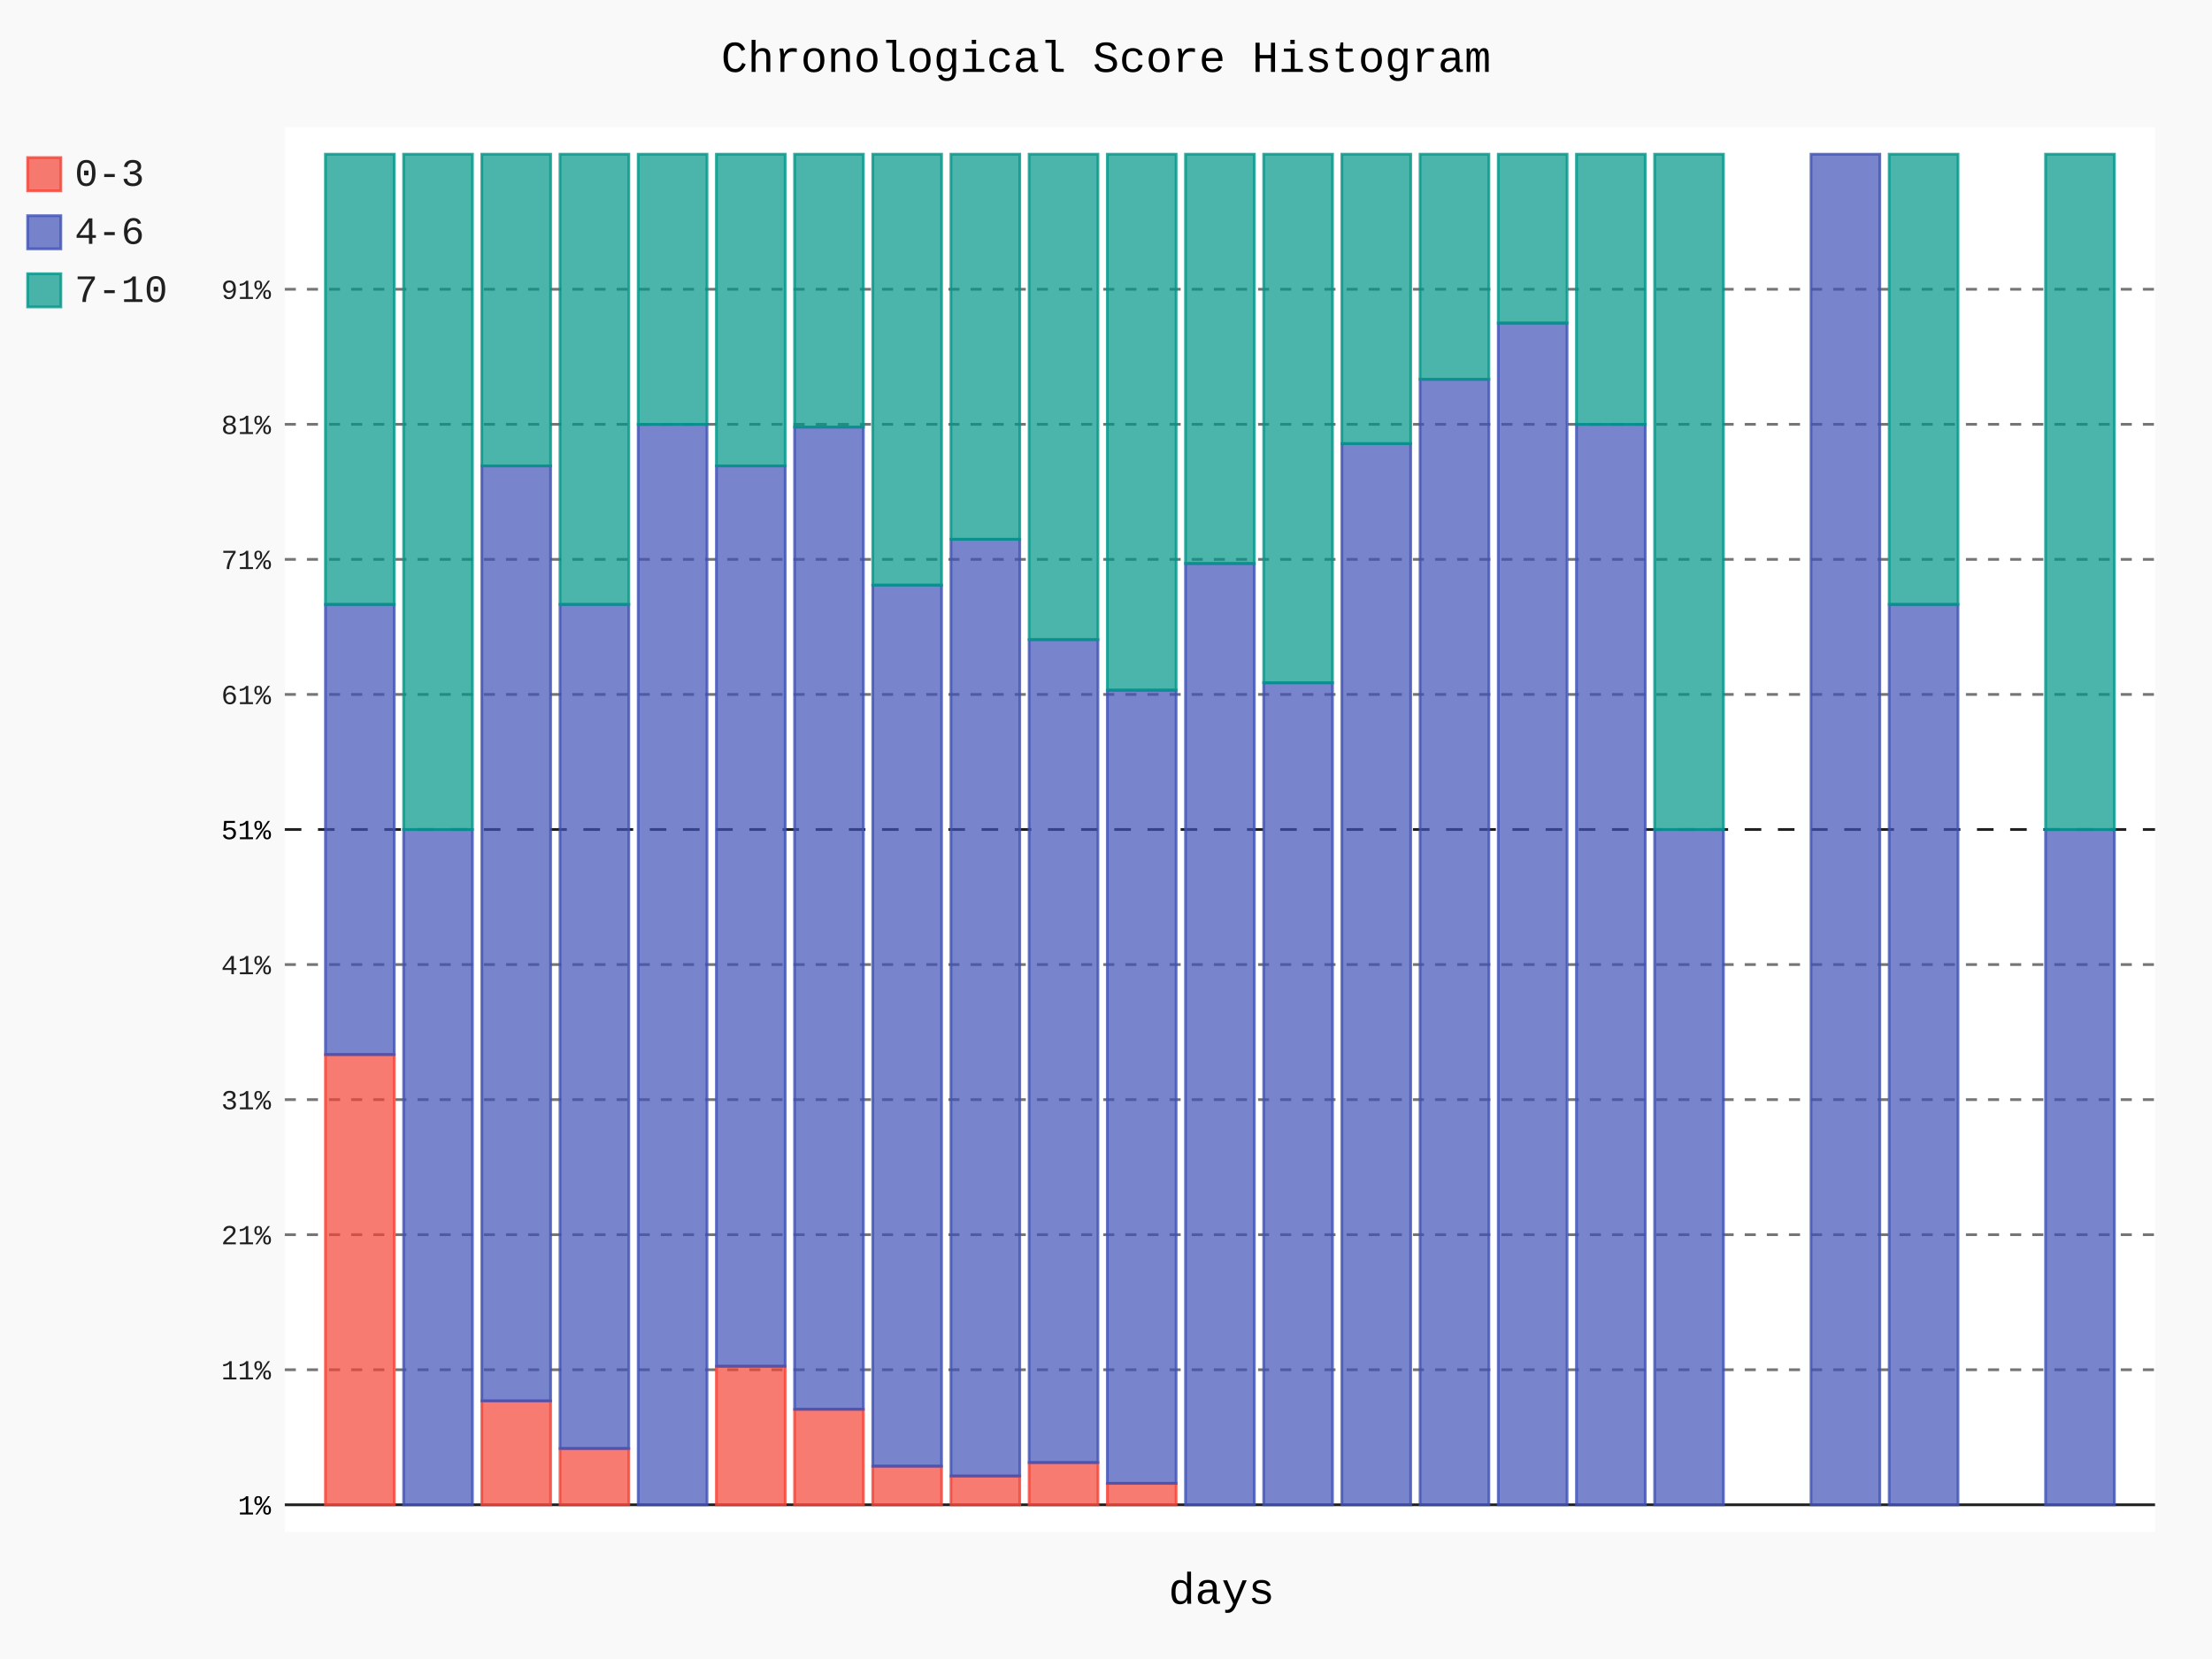
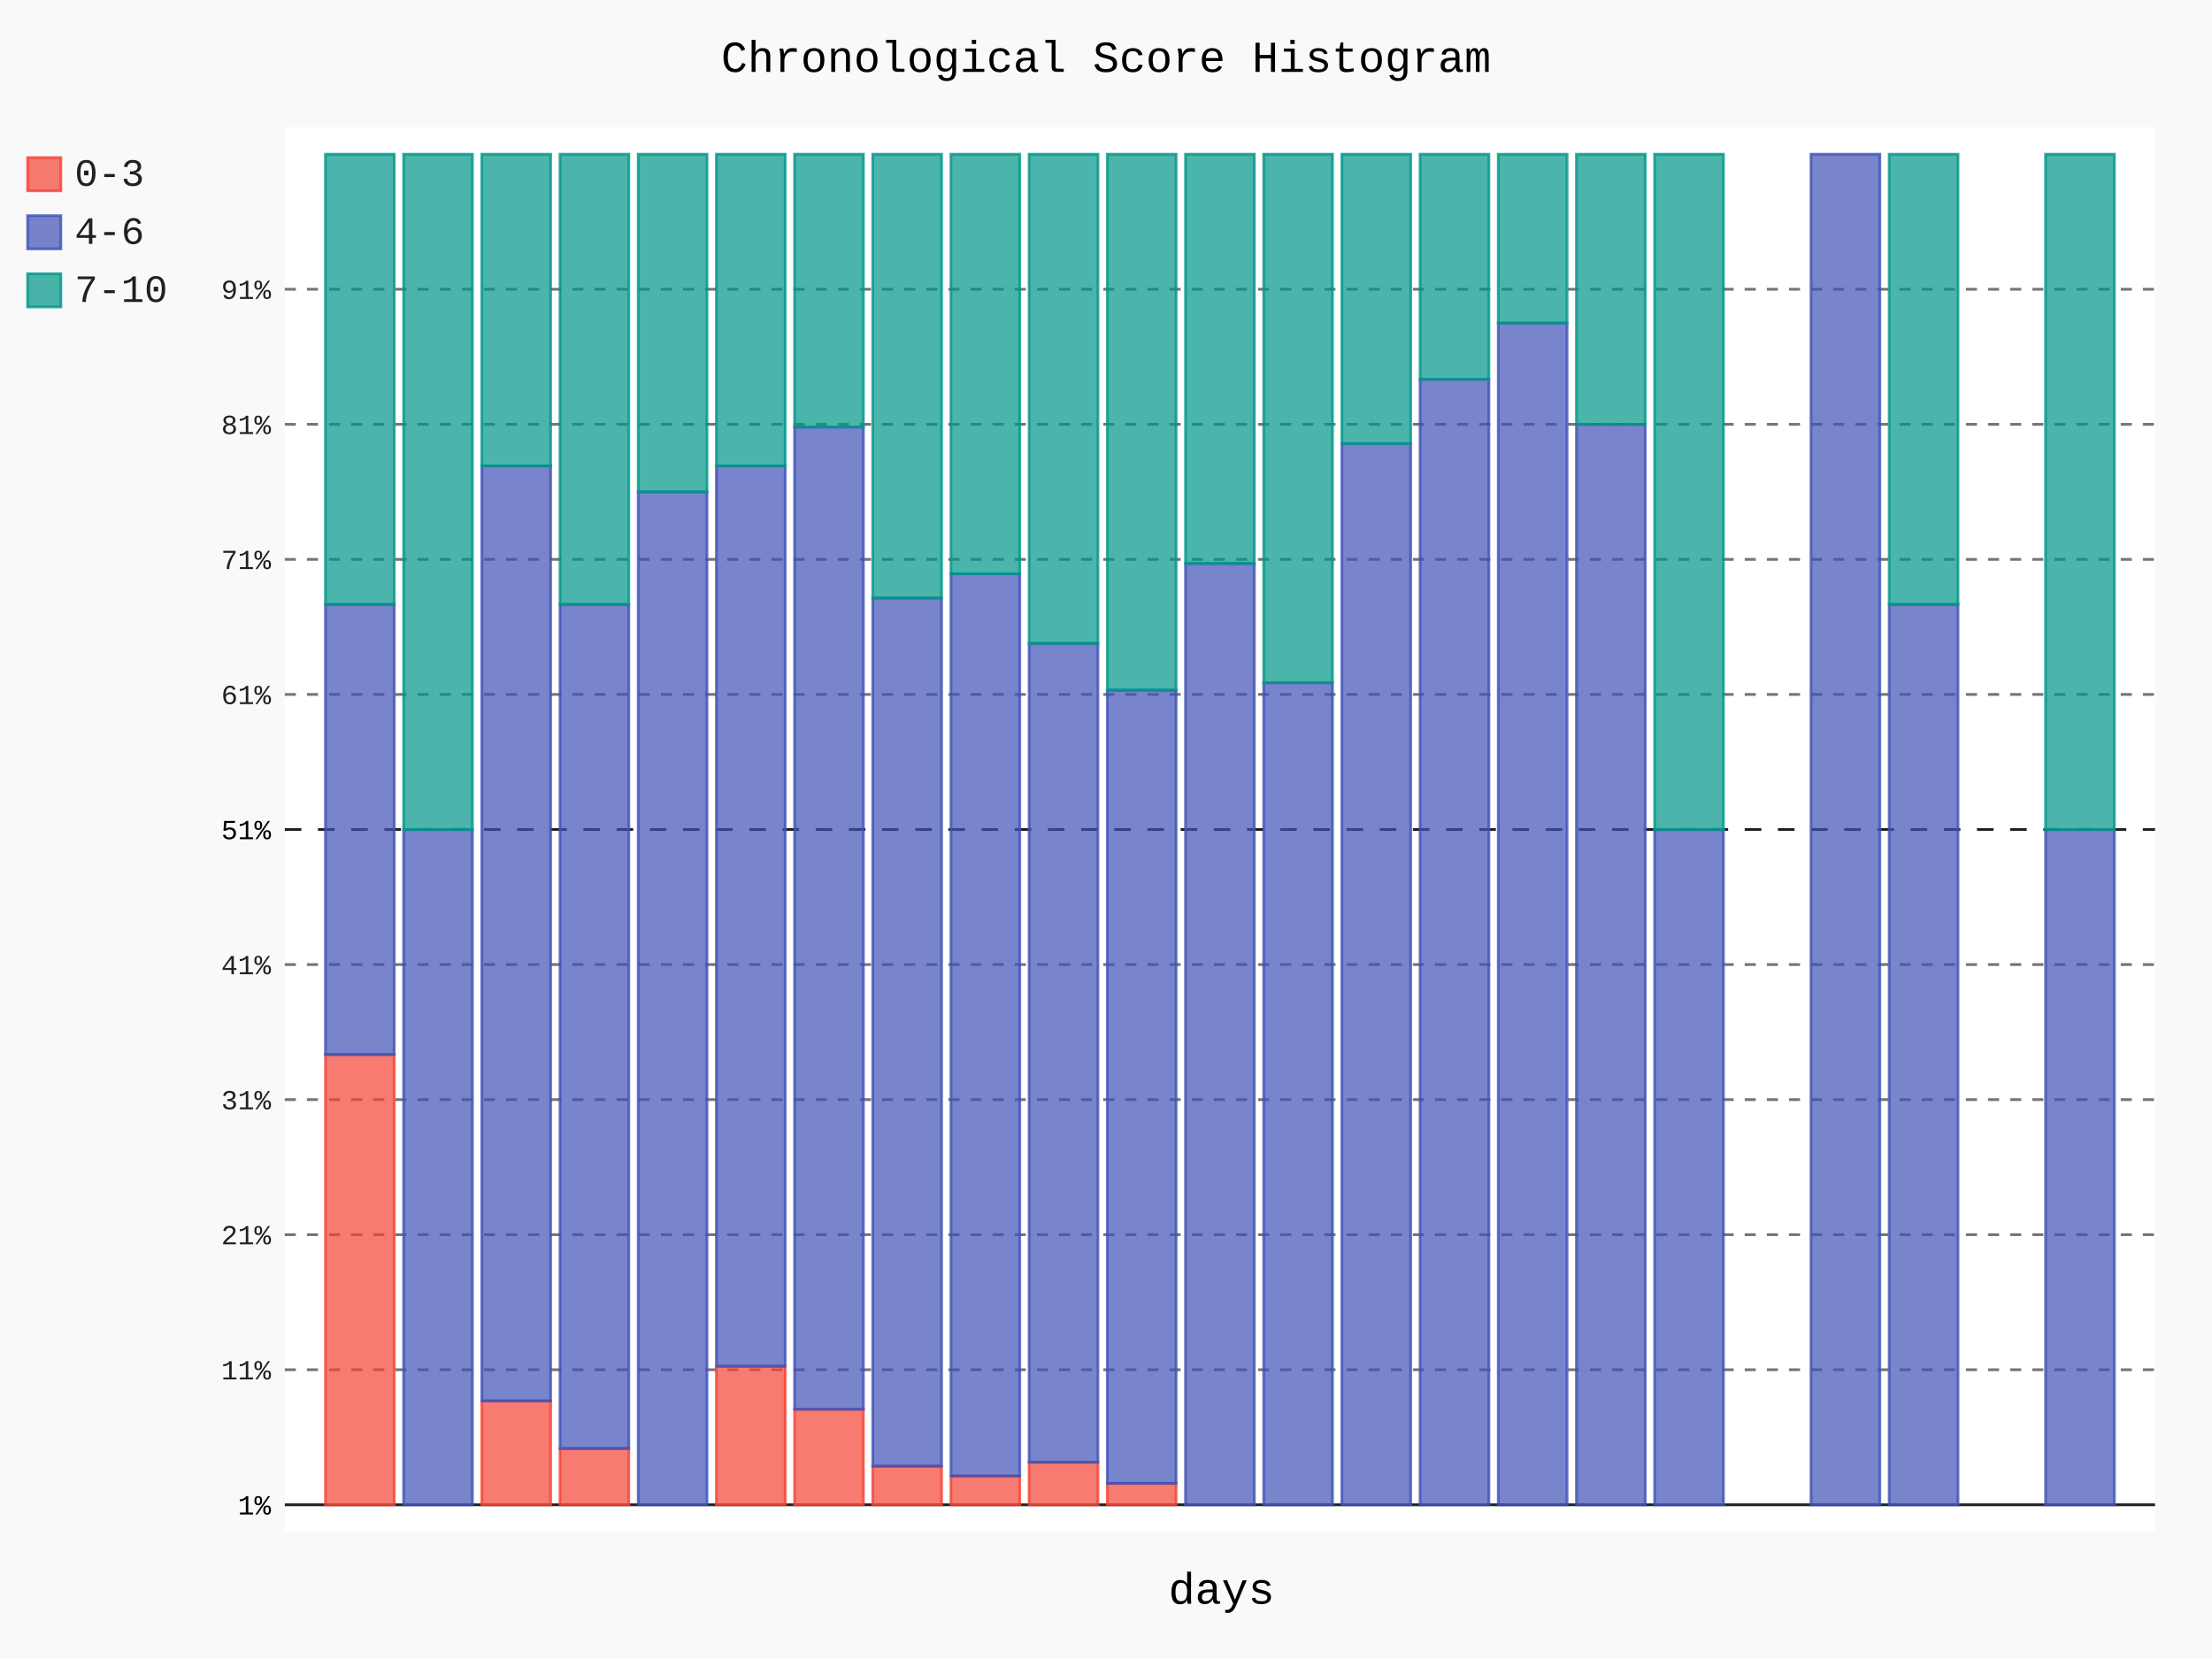
- <svg xmlns="http://www.w3.org/2000/svg" id="chart-c1b4bfc6-809a-40ee-b844-47741f76b87d" class="pygal-chart" viewBox="0 0 800 600">
+ <svg xmlns="http://www.w3.org/2000/svg" class="pygal-chart" id="chart-58f34c61-f6ef-4de7-9a9b-ab4deb197d95" viewBox="0 0 800 600">
  <defs>
-     <style type="text/css">#chart-c1b4bfc6-809a-40ee-b844-47741f76b87d{-webkit-user-select:none;-webkit-font-smoothing:antialiased;font-family:Consolas,"Liberation Mono",Menlo,Courier,monospace}#chart-c1b4bfc6-809a-40ee-b844-47741f76b87d .title{font-family:Consolas,"Liberation Mono",Menlo,Courier,monospace;font-size:16px}#chart-c1b4bfc6-809a-40ee-b844-47741f76b87d .legends .legend text{font-family:Consolas,"Liberation Mono",Menlo,Courier,monospace;font-size:14px}#chart-c1b4bfc6-809a-40ee-b844-47741f76b87d .axis text{font-family:Consolas,"Liberation Mono",Menlo,Courier,monospace;font-size:10px}#chart-c1b4bfc6-809a-40ee-b844-47741f76b87d .axis text.major{font-family:Consolas,"Liberation Mono",Menlo,Courier,monospace;font-size:10px}#chart-c1b4bfc6-809a-40ee-b844-47741f76b87d .text-overlay text.value{font-family:Consolas,"Liberation Mono",Menlo,Courier,monospace;font-size:16px}#chart-c1b4bfc6-809a-40ee-b844-47741f76b87d .text-overlay text.label{font-family:Consolas,"Liberation Mono",Menlo,Courier,monospace;font-size:10px}#chart-c1b4bfc6-809a-40ee-b844-47741f76b87d .tooltip{font-family:Consolas,"Liberation Mono",Menlo,Courier,monospace;font-size:14px}#chart-c1b4bfc6-809a-40ee-b844-47741f76b87d text.no_data{font-family:Consolas,"Liberation Mono",Menlo,Courier,monospace;font-size:64px}
- #chart-c1b4bfc6-809a-40ee-b844-47741f76b87d{background-color:rgba(249,249,249,1)}#chart-c1b4bfc6-809a-40ee-b844-47741f76b87d path,#chart-c1b4bfc6-809a-40ee-b844-47741f76b87d line,#chart-c1b4bfc6-809a-40ee-b844-47741f76b87d rect,#chart-c1b4bfc6-809a-40ee-b844-47741f76b87d circle{-webkit-transition:150ms;-moz-transition:150ms;transition:150ms}#chart-c1b4bfc6-809a-40ee-b844-47741f76b87d .graph &gt; .background{fill:rgba(249,249,249,1)}#chart-c1b4bfc6-809a-40ee-b844-47741f76b87d .plot &gt; .background{fill:rgba(255,255,255,1)}#chart-c1b4bfc6-809a-40ee-b844-47741f76b87d .graph{fill:rgba(0,0,0,.87)}#chart-c1b4bfc6-809a-40ee-b844-47741f76b87d text.no_data{fill:rgba(0,0,0,1)}#chart-c1b4bfc6-809a-40ee-b844-47741f76b87d .title{fill:rgba(0,0,0,1)}#chart-c1b4bfc6-809a-40ee-b844-47741f76b87d .legends .legend text{fill:rgba(0,0,0,.87)}#chart-c1b4bfc6-809a-40ee-b844-47741f76b87d .legends .legend:hover text{fill:rgba(0,0,0,1)}#chart-c1b4bfc6-809a-40ee-b844-47741f76b87d .axis .line{stroke:rgba(0,0,0,1)}#chart-c1b4bfc6-809a-40ee-b844-47741f76b87d .axis .guide.line{stroke:rgba(0,0,0,.54)}#chart-c1b4bfc6-809a-40ee-b844-47741f76b87d .axis .major.line{stroke:rgba(0,0,0,.87)}#chart-c1b4bfc6-809a-40ee-b844-47741f76b87d .axis text.major{fill:rgba(0,0,0,1)}#chart-c1b4bfc6-809a-40ee-b844-47741f76b87d .axis.y .guides:hover .guide.line,#chart-c1b4bfc6-809a-40ee-b844-47741f76b87d .line-graph .axis.x .guides:hover .guide.line,#chart-c1b4bfc6-809a-40ee-b844-47741f76b87d .stackedline-graph .axis.x .guides:hover .guide.line,#chart-c1b4bfc6-809a-40ee-b844-47741f76b87d .xy-graph .axis.x .guides:hover .guide.line{stroke:rgba(0,0,0,1)}#chart-c1b4bfc6-809a-40ee-b844-47741f76b87d .axis .guides:hover text{fill:rgba(0,0,0,1)}#chart-c1b4bfc6-809a-40ee-b844-47741f76b87d .reactive{fill-opacity:.7;stroke-opacity:.8}#chart-c1b4bfc6-809a-40ee-b844-47741f76b87d .ci{stroke:rgba(0,0,0,.87)}#chart-c1b4bfc6-809a-40ee-b844-47741f76b87d .reactive.active,#chart-c1b4bfc6-809a-40ee-b844-47741f76b87d .active .reactive{fill-opacity:.8;stroke-opacity:.9;stroke-width:4}#chart-c1b4bfc6-809a-40ee-b844-47741f76b87d .ci .reactive.active{stroke-width:1.5}#chart-c1b4bfc6-809a-40ee-b844-47741f76b87d .series text{fill:rgba(0,0,0,1)}#chart-c1b4bfc6-809a-40ee-b844-47741f76b87d .tooltip rect{fill:rgba(255,255,255,1);stroke:rgba(0,0,0,1);-webkit-transition:opacity 150ms;-moz-transition:opacity 150ms;transition:opacity 150ms}#chart-c1b4bfc6-809a-40ee-b844-47741f76b87d .tooltip .label{fill:rgba(0,0,0,.87)}#chart-c1b4bfc6-809a-40ee-b844-47741f76b87d .tooltip .label{fill:rgba(0,0,0,.87)}#chart-c1b4bfc6-809a-40ee-b844-47741f76b87d .tooltip .legend{font-size:.8em;fill:rgba(0,0,0,.54)}#chart-c1b4bfc6-809a-40ee-b844-47741f76b87d .tooltip .x_label{font-size:.6em;fill:rgba(0,0,0,1)}#chart-c1b4bfc6-809a-40ee-b844-47741f76b87d .tooltip .xlink{font-size:.5em;text-decoration:underline}#chart-c1b4bfc6-809a-40ee-b844-47741f76b87d .tooltip .value{font-size:1.5em}#chart-c1b4bfc6-809a-40ee-b844-47741f76b87d .bound{font-size:.5em}#chart-c1b4bfc6-809a-40ee-b844-47741f76b87d .max-value{font-size:.75em;fill:rgba(0,0,0,.54)}#chart-c1b4bfc6-809a-40ee-b844-47741f76b87d .map-element{fill:rgba(255,255,255,1);stroke:rgba(0,0,0,.54) !important}#chart-c1b4bfc6-809a-40ee-b844-47741f76b87d .map-element .reactive{fill-opacity:inherit;stroke-opacity:inherit}#chart-c1b4bfc6-809a-40ee-b844-47741f76b87d .color-0,#chart-c1b4bfc6-809a-40ee-b844-47741f76b87d .color-0 a:visited{stroke:#F44336;fill:#F44336}#chart-c1b4bfc6-809a-40ee-b844-47741f76b87d .color-1,#chart-c1b4bfc6-809a-40ee-b844-47741f76b87d .color-1 a:visited{stroke:#3F51B5;fill:#3F51B5}#chart-c1b4bfc6-809a-40ee-b844-47741f76b87d .color-2,#chart-c1b4bfc6-809a-40ee-b844-47741f76b87d .color-2 a:visited{stroke:#009688;fill:#009688}#chart-c1b4bfc6-809a-40ee-b844-47741f76b87d .text-overlay .color-0 text{fill:black}#chart-c1b4bfc6-809a-40ee-b844-47741f76b87d .text-overlay .color-1 text{fill:black}#chart-c1b4bfc6-809a-40ee-b844-47741f76b87d .text-overlay .color-2 text{fill:black}
- #chart-c1b4bfc6-809a-40ee-b844-47741f76b87d text.no_data{text-anchor:middle}#chart-c1b4bfc6-809a-40ee-b844-47741f76b87d .guide.line{fill:none}#chart-c1b4bfc6-809a-40ee-b844-47741f76b87d .centered{text-anchor:middle}#chart-c1b4bfc6-809a-40ee-b844-47741f76b87d .title{text-anchor:middle}#chart-c1b4bfc6-809a-40ee-b844-47741f76b87d .legends .legend text{fill-opacity:1}#chart-c1b4bfc6-809a-40ee-b844-47741f76b87d .axis.x text{text-anchor:middle}#chart-c1b4bfc6-809a-40ee-b844-47741f76b87d .axis.x:not(.web) text[transform]{text-anchor:start}#chart-c1b4bfc6-809a-40ee-b844-47741f76b87d .axis.x:not(.web) text[transform].backwards{text-anchor:end}#chart-c1b4bfc6-809a-40ee-b844-47741f76b87d .axis.y text{text-anchor:end}#chart-c1b4bfc6-809a-40ee-b844-47741f76b87d .axis.y text[transform].backwards{text-anchor:start}#chart-c1b4bfc6-809a-40ee-b844-47741f76b87d .axis.y2 text{text-anchor:start}#chart-c1b4bfc6-809a-40ee-b844-47741f76b87d .axis.y2 text[transform].backwards{text-anchor:end}#chart-c1b4bfc6-809a-40ee-b844-47741f76b87d .axis .guide.line{stroke-dasharray:4,4}#chart-c1b4bfc6-809a-40ee-b844-47741f76b87d .axis .major.guide.line{stroke-dasharray:6,6}#chart-c1b4bfc6-809a-40ee-b844-47741f76b87d .horizontal .axis.y .guide.line,#chart-c1b4bfc6-809a-40ee-b844-47741f76b87d .horizontal .axis.y2 .guide.line,#chart-c1b4bfc6-809a-40ee-b844-47741f76b87d .vertical .axis.x .guide.line{opacity:0}#chart-c1b4bfc6-809a-40ee-b844-47741f76b87d .horizontal .axis.always_show .guide.line,#chart-c1b4bfc6-809a-40ee-b844-47741f76b87d .vertical .axis.always_show .guide.line{opacity:1 !important}#chart-c1b4bfc6-809a-40ee-b844-47741f76b87d .axis.y .guides:hover .guide.line,#chart-c1b4bfc6-809a-40ee-b844-47741f76b87d .axis.y2 .guides:hover .guide.line,#chart-c1b4bfc6-809a-40ee-b844-47741f76b87d .axis.x .guides:hover .guide.line{opacity:1}#chart-c1b4bfc6-809a-40ee-b844-47741f76b87d .axis .guides:hover text{opacity:1}#chart-c1b4bfc6-809a-40ee-b844-47741f76b87d .nofill{fill:none}#chart-c1b4bfc6-809a-40ee-b844-47741f76b87d .subtle-fill{fill-opacity:.2}#chart-c1b4bfc6-809a-40ee-b844-47741f76b87d .dot{stroke-width:1px;fill-opacity:1}#chart-c1b4bfc6-809a-40ee-b844-47741f76b87d .dot.active{stroke-width:5px}#chart-c1b4bfc6-809a-40ee-b844-47741f76b87d .dot.negative{fill:transparent}#chart-c1b4bfc6-809a-40ee-b844-47741f76b87d text,#chart-c1b4bfc6-809a-40ee-b844-47741f76b87d tspan{stroke:none !important}#chart-c1b4bfc6-809a-40ee-b844-47741f76b87d .series text.active{opacity:1}#chart-c1b4bfc6-809a-40ee-b844-47741f76b87d .tooltip rect{fill-opacity:.95;stroke-width:.5}#chart-c1b4bfc6-809a-40ee-b844-47741f76b87d .tooltip text{fill-opacity:1}#chart-c1b4bfc6-809a-40ee-b844-47741f76b87d .showable{visibility:hidden}#chart-c1b4bfc6-809a-40ee-b844-47741f76b87d .showable.shown{visibility:visible}#chart-c1b4bfc6-809a-40ee-b844-47741f76b87d .gauge-background{fill:rgba(229,229,229,1);stroke:none}#chart-c1b4bfc6-809a-40ee-b844-47741f76b87d .bg-lines{stroke:rgba(249,249,249,1);stroke-width:2px}</style>
+     <style type="text/css">#chart-58f34c61-f6ef-4de7-9a9b-ab4deb197d95{-webkit-user-select:none;-webkit-font-smoothing:antialiased;font-family:Consolas,"Liberation Mono",Menlo,Courier,monospace}#chart-58f34c61-f6ef-4de7-9a9b-ab4deb197d95 .title{font-family:Consolas,"Liberation Mono",Menlo,Courier,monospace;font-size:16px}#chart-58f34c61-f6ef-4de7-9a9b-ab4deb197d95 .legends .legend text{font-family:Consolas,"Liberation Mono",Menlo,Courier,monospace;font-size:14px}#chart-58f34c61-f6ef-4de7-9a9b-ab4deb197d95 .axis text{font-family:Consolas,"Liberation Mono",Menlo,Courier,monospace;font-size:10px}#chart-58f34c61-f6ef-4de7-9a9b-ab4deb197d95 .axis text.major{font-family:Consolas,"Liberation Mono",Menlo,Courier,monospace;font-size:10px}#chart-58f34c61-f6ef-4de7-9a9b-ab4deb197d95 .text-overlay text.value{font-family:Consolas,"Liberation Mono",Menlo,Courier,monospace;font-size:16px}#chart-58f34c61-f6ef-4de7-9a9b-ab4deb197d95 .text-overlay text.label{font-family:Consolas,"Liberation Mono",Menlo,Courier,monospace;font-size:10px}#chart-58f34c61-f6ef-4de7-9a9b-ab4deb197d95 .tooltip{font-family:Consolas,"Liberation Mono",Menlo,Courier,monospace;font-size:14px}#chart-58f34c61-f6ef-4de7-9a9b-ab4deb197d95 text.no_data{font-family:Consolas,"Liberation Mono",Menlo,Courier,monospace;font-size:64px}
+ #chart-58f34c61-f6ef-4de7-9a9b-ab4deb197d95{background-color:rgba(249,249,249,1)}#chart-58f34c61-f6ef-4de7-9a9b-ab4deb197d95 path,#chart-58f34c61-f6ef-4de7-9a9b-ab4deb197d95 line,#chart-58f34c61-f6ef-4de7-9a9b-ab4deb197d95 rect,#chart-58f34c61-f6ef-4de7-9a9b-ab4deb197d95 circle{-webkit-transition:150ms;-moz-transition:150ms;transition:150ms}#chart-58f34c61-f6ef-4de7-9a9b-ab4deb197d95 .graph &gt; .background{fill:rgba(249,249,249,1)}#chart-58f34c61-f6ef-4de7-9a9b-ab4deb197d95 .plot &gt; .background{fill:rgba(255,255,255,1)}#chart-58f34c61-f6ef-4de7-9a9b-ab4deb197d95 .graph{fill:rgba(0,0,0,.87)}#chart-58f34c61-f6ef-4de7-9a9b-ab4deb197d95 text.no_data{fill:rgba(0,0,0,1)}#chart-58f34c61-f6ef-4de7-9a9b-ab4deb197d95 .title{fill:rgba(0,0,0,1)}#chart-58f34c61-f6ef-4de7-9a9b-ab4deb197d95 .legends .legend text{fill:rgba(0,0,0,.87)}#chart-58f34c61-f6ef-4de7-9a9b-ab4deb197d95 .legends .legend:hover text{fill:rgba(0,0,0,1)}#chart-58f34c61-f6ef-4de7-9a9b-ab4deb197d95 .axis .line{stroke:rgba(0,0,0,1)}#chart-58f34c61-f6ef-4de7-9a9b-ab4deb197d95 .axis .guide.line{stroke:rgba(0,0,0,.54)}#chart-58f34c61-f6ef-4de7-9a9b-ab4deb197d95 .axis .major.line{stroke:rgba(0,0,0,.87)}#chart-58f34c61-f6ef-4de7-9a9b-ab4deb197d95 .axis text.major{fill:rgba(0,0,0,1)}#chart-58f34c61-f6ef-4de7-9a9b-ab4deb197d95 .axis.y .guides:hover .guide.line,#chart-58f34c61-f6ef-4de7-9a9b-ab4deb197d95 .line-graph .axis.x .guides:hover .guide.line,#chart-58f34c61-f6ef-4de7-9a9b-ab4deb197d95 .stackedline-graph .axis.x .guides:hover .guide.line,#chart-58f34c61-f6ef-4de7-9a9b-ab4deb197d95 .xy-graph .axis.x .guides:hover .guide.line{stroke:rgba(0,0,0,1)}#chart-58f34c61-f6ef-4de7-9a9b-ab4deb197d95 .axis .guides:hover text{fill:rgba(0,0,0,1)}#chart-58f34c61-f6ef-4de7-9a9b-ab4deb197d95 .reactive{fill-opacity:.7;stroke-opacity:.8}#chart-58f34c61-f6ef-4de7-9a9b-ab4deb197d95 .ci{stroke:rgba(0,0,0,.87)}#chart-58f34c61-f6ef-4de7-9a9b-ab4deb197d95 .reactive.active,#chart-58f34c61-f6ef-4de7-9a9b-ab4deb197d95 .active .reactive{fill-opacity:.8;stroke-opacity:.9;stroke-width:4}#chart-58f34c61-f6ef-4de7-9a9b-ab4deb197d95 .ci .reactive.active{stroke-width:1.5}#chart-58f34c61-f6ef-4de7-9a9b-ab4deb197d95 .series text{fill:rgba(0,0,0,1)}#chart-58f34c61-f6ef-4de7-9a9b-ab4deb197d95 .tooltip rect{fill:rgba(255,255,255,1);stroke:rgba(0,0,0,1);-webkit-transition:opacity 150ms;-moz-transition:opacity 150ms;transition:opacity 150ms}#chart-58f34c61-f6ef-4de7-9a9b-ab4deb197d95 .tooltip .label{fill:rgba(0,0,0,.87)}#chart-58f34c61-f6ef-4de7-9a9b-ab4deb197d95 .tooltip .label{fill:rgba(0,0,0,.87)}#chart-58f34c61-f6ef-4de7-9a9b-ab4deb197d95 .tooltip .legend{font-size:.8em;fill:rgba(0,0,0,.54)}#chart-58f34c61-f6ef-4de7-9a9b-ab4deb197d95 .tooltip .x_label{font-size:.6em;fill:rgba(0,0,0,1)}#chart-58f34c61-f6ef-4de7-9a9b-ab4deb197d95 .tooltip .xlink{font-size:.5em;text-decoration:underline}#chart-58f34c61-f6ef-4de7-9a9b-ab4deb197d95 .tooltip .value{font-size:1.5em}#chart-58f34c61-f6ef-4de7-9a9b-ab4deb197d95 .bound{font-size:.5em}#chart-58f34c61-f6ef-4de7-9a9b-ab4deb197d95 .max-value{font-size:.75em;fill:rgba(0,0,0,.54)}#chart-58f34c61-f6ef-4de7-9a9b-ab4deb197d95 .map-element{fill:rgba(255,255,255,1);stroke:rgba(0,0,0,.54) !important}#chart-58f34c61-f6ef-4de7-9a9b-ab4deb197d95 .map-element .reactive{fill-opacity:inherit;stroke-opacity:inherit}#chart-58f34c61-f6ef-4de7-9a9b-ab4deb197d95 .color-0,#chart-58f34c61-f6ef-4de7-9a9b-ab4deb197d95 .color-0 a:visited{stroke:#F44336;fill:#F44336}#chart-58f34c61-f6ef-4de7-9a9b-ab4deb197d95 .color-1,#chart-58f34c61-f6ef-4de7-9a9b-ab4deb197d95 .color-1 a:visited{stroke:#3F51B5;fill:#3F51B5}#chart-58f34c61-f6ef-4de7-9a9b-ab4deb197d95 .color-2,#chart-58f34c61-f6ef-4de7-9a9b-ab4deb197d95 .color-2 a:visited{stroke:#009688;fill:#009688}#chart-58f34c61-f6ef-4de7-9a9b-ab4deb197d95 .text-overlay .color-0 text{fill:black}#chart-58f34c61-f6ef-4de7-9a9b-ab4deb197d95 .text-overlay .color-1 text{fill:black}#chart-58f34c61-f6ef-4de7-9a9b-ab4deb197d95 .text-overlay .color-2 text{fill:black}
+ #chart-58f34c61-f6ef-4de7-9a9b-ab4deb197d95 text.no_data{text-anchor:middle}#chart-58f34c61-f6ef-4de7-9a9b-ab4deb197d95 .guide.line{fill:none}#chart-58f34c61-f6ef-4de7-9a9b-ab4deb197d95 .centered{text-anchor:middle}#chart-58f34c61-f6ef-4de7-9a9b-ab4deb197d95 .title{text-anchor:middle}#chart-58f34c61-f6ef-4de7-9a9b-ab4deb197d95 .legends .legend text{fill-opacity:1}#chart-58f34c61-f6ef-4de7-9a9b-ab4deb197d95 .axis.x text{text-anchor:middle}#chart-58f34c61-f6ef-4de7-9a9b-ab4deb197d95 .axis.x:not(.web) text[transform]{text-anchor:start}#chart-58f34c61-f6ef-4de7-9a9b-ab4deb197d95 .axis.x:not(.web) text[transform].backwards{text-anchor:end}#chart-58f34c61-f6ef-4de7-9a9b-ab4deb197d95 .axis.y text{text-anchor:end}#chart-58f34c61-f6ef-4de7-9a9b-ab4deb197d95 .axis.y text[transform].backwards{text-anchor:start}#chart-58f34c61-f6ef-4de7-9a9b-ab4deb197d95 .axis.y2 text{text-anchor:start}#chart-58f34c61-f6ef-4de7-9a9b-ab4deb197d95 .axis.y2 text[transform].backwards{text-anchor:end}#chart-58f34c61-f6ef-4de7-9a9b-ab4deb197d95 .axis .guide.line{stroke-dasharray:4,4}#chart-58f34c61-f6ef-4de7-9a9b-ab4deb197d95 .axis .major.guide.line{stroke-dasharray:6,6}#chart-58f34c61-f6ef-4de7-9a9b-ab4deb197d95 .horizontal .axis.y .guide.line,#chart-58f34c61-f6ef-4de7-9a9b-ab4deb197d95 .horizontal .axis.y2 .guide.line,#chart-58f34c61-f6ef-4de7-9a9b-ab4deb197d95 .vertical .axis.x .guide.line{opacity:0}#chart-58f34c61-f6ef-4de7-9a9b-ab4deb197d95 .horizontal .axis.always_show .guide.line,#chart-58f34c61-f6ef-4de7-9a9b-ab4deb197d95 .vertical .axis.always_show .guide.line{opacity:1 !important}#chart-58f34c61-f6ef-4de7-9a9b-ab4deb197d95 .axis.y .guides:hover .guide.line,#chart-58f34c61-f6ef-4de7-9a9b-ab4deb197d95 .axis.y2 .guides:hover .guide.line,#chart-58f34c61-f6ef-4de7-9a9b-ab4deb197d95 .axis.x .guides:hover .guide.line{opacity:1}#chart-58f34c61-f6ef-4de7-9a9b-ab4deb197d95 .axis .guides:hover text{opacity:1}#chart-58f34c61-f6ef-4de7-9a9b-ab4deb197d95 .nofill{fill:none}#chart-58f34c61-f6ef-4de7-9a9b-ab4deb197d95 .subtle-fill{fill-opacity:.2}#chart-58f34c61-f6ef-4de7-9a9b-ab4deb197d95 .dot{stroke-width:1px;fill-opacity:1}#chart-58f34c61-f6ef-4de7-9a9b-ab4deb197d95 .dot.active{stroke-width:5px}#chart-58f34c61-f6ef-4de7-9a9b-ab4deb197d95 .dot.negative{fill:transparent}#chart-58f34c61-f6ef-4de7-9a9b-ab4deb197d95 text,#chart-58f34c61-f6ef-4de7-9a9b-ab4deb197d95 tspan{stroke:none !important}#chart-58f34c61-f6ef-4de7-9a9b-ab4deb197d95 .series text.active{opacity:1}#chart-58f34c61-f6ef-4de7-9a9b-ab4deb197d95 .tooltip rect{fill-opacity:.95;stroke-width:.5}#chart-58f34c61-f6ef-4de7-9a9b-ab4deb197d95 .tooltip text{fill-opacity:1}#chart-58f34c61-f6ef-4de7-9a9b-ab4deb197d95 .showable{visibility:hidden}#chart-58f34c61-f6ef-4de7-9a9b-ab4deb197d95 .showable.shown{visibility:visible}#chart-58f34c61-f6ef-4de7-9a9b-ab4deb197d95 .gauge-background{fill:rgba(229,229,229,1);stroke:none}#chart-58f34c61-f6ef-4de7-9a9b-ab4deb197d95 .bg-lines{stroke:rgba(249,249,249,1);stroke-width:2px}</style>
  </defs>
  <g class="graph stackedbar-graph vertical">
    <rect class="background" height="600" width="800" x="0" y="0" />
    <g class="plot" transform="translate(103, 46)">
      <rect class="background" height="508" width="676.4" x="0" y="0" />
      <g class="axis y always_show">
        <g class="guides">
          <path class="major line" d="M0 498.231 h676.4" />
          <text class="major" x="-5" y="501.731">1%</text>
        </g>
        <g class="guides">
          <path class="guide line" d="M0 449.385 h676.4" />
          <text class="" x="-5" y="452.885">11%</text>
        </g>
        <g class="guides">
          <path class="guide line" d="M0 400.538 h676.4" />
          <text class="" x="-5" y="404.038">21%</text>
        </g>
        <g class="guides">
          <path class="guide line" d="M0 351.692 h676.4" />
          <text class="" x="-5" y="355.192">31%</text>
        </g>
        <g class="guides">
          <path class="guide line" d="M0 302.846 h676.4" />
          <text class="" x="-5" y="306.346">41%</text>
        </g>
        <g class="guides">
          <path class="major guide line" d="M0 254 h676.4" />
          <text class="major" x="-5" y="257.5">51%</text>
        </g>
        <g class="guides">
          <path class="guide line" d="M0 205.154 h676.4" />
          <text class="" x="-5" y="208.654">61%</text>
        </g>
        <g class="guides">
          <path class="guide line" d="M0 156.308 h676.4" />
          <text class="" x="-5" y="159.808">71%</text>
        </g>
        <g class="guides">
          <path class="guide line" d="M0 107.462 h676.4" />
          <text class="" x="-5" y="110.962">81%</text>
        </g>
        <g class="guides">
          <path class="guide line" d="M0 58.615 h676.4" />
          <text class="" x="-5" y="62.115">91%</text>
        </g>
      </g>
      <g class="series serie-0 color-0">
        <g class="bars">
          <g class="bar">
            <rect class="rect reactive tooltip-trigger" height="162.82" rx="0" ry="0" width="24.884" x="14.704" y="335.41" />
          </g>
          <g class="bar">
            <rect class="rect reactive tooltip-trigger" height="0.0" rx="0" ry="0" width="24.884" x="42.982" y="498.231" />
          </g>
          <g class="bar">
            <rect class="rect reactive tooltip-trigger" height="37.574" rx="0" ry="0" width="24.884" x="71.26" y="460.657" />
          </g>
          <g class="bar">
            <rect class="rect reactive tooltip-trigger" height="20.353" rx="0" ry="0" width="24.884" x="99.537" y="477.878" />
          </g>
          <g class="bar">
            <rect class="rect reactive tooltip-trigger" height="0.0" rx="0" ry="0" width="24.884" x="127.815" y="498.231" />
          </g>
          <g class="bar">
            <rect class="rect reactive tooltip-trigger" height="50.099" rx="0" ry="0" width="24.884" x="156.092" y="448.132" />
          </g>
          <g class="bar">
            <rect class="rect reactive tooltip-trigger" height="34.538" rx="0" ry="0" width="24.884" x="184.37" y="463.693" />
          </g>
          <g class="bar">
            <rect class="rect reactive tooltip-trigger" height="13.956" rx="0" ry="0" width="24.884" x="212.647" y="484.275" />
          </g>
          <g class="bar">
            <rect class="rect reactive tooltip-trigger" height="10.393" rx="0" ry="0" width="24.884" x="240.925" y="487.838" />
          </g>
          <g class="bar">
-             <rect class="rect reactive tooltip-trigger" height="15.264" rx="0" ry="0" width="24.884" x="269.203" y="482.966" />
+             <rect class="rect reactive tooltip-trigger" height="15.385" rx="0" ry="0" width="24.884" x="269.203" y="482.846" />
          </g>
          <g class="bar">
            <rect class="rect reactive tooltip-trigger" height="7.753" rx="0" ry="0" width="24.884" x="297.48" y="490.477" />
          </g>
          <g class="bar">
            <rect class="rect reactive tooltip-trigger" height="0.0" rx="0" ry="0" width="24.884" x="325.758" y="498.231" />
          </g>
          <g class="bar">
            <rect class="rect reactive tooltip-trigger" height="0.0" rx="0" ry="0" width="24.884" x="354.035" y="498.231" />
          </g>
          <g class="bar">
            <rect class="rect reactive tooltip-trigger" height="0.0" rx="0" ry="0" width="24.884" x="382.313" y="498.231" />
          </g>
          <g class="bar">
            <rect class="rect reactive tooltip-trigger" height="0.0" rx="0" ry="0" width="24.884" x="410.591" y="498.231" />
          </g>
          <g class="bar">
            <rect class="rect reactive tooltip-trigger" height="0.0" rx="0" ry="0" width="24.884" x="438.868" y="498.231" />
          </g>
          <g class="bar">
            <rect class="rect reactive tooltip-trigger" height="0.0" rx="0" ry="0" width="24.884" x="467.146" y="498.231" />
          </g>
          <g class="bar">
            <rect class="rect reactive tooltip-trigger" height="0.0" rx="0" ry="0" width="24.884" x="495.423" y="498.231" />
          </g>
          <g class="bar">
            <rect class="rect reactive tooltip-trigger" height="0.0" rx="0" ry="0" width="24.884" x="523.701" y="498.231" />
          </g>
          <g class="bar">
            <rect class="rect reactive tooltip-trigger" height="0.0" rx="0" ry="0" width="24.884" x="551.979" y="498.231" />
          </g>
          <g class="bar">
            <rect class="rect reactive tooltip-trigger" height="0.0" rx="0" ry="0" width="24.884" x="580.256" y="498.231" />
          </g>
          <g class="bar">
            <rect class="rect reactive tooltip-trigger" height="0.0" rx="0" ry="0" width="24.884" x="608.534" y="498.231" />
          </g>
          <g class="bar">
            <rect class="rect reactive tooltip-trigger" height="0.0" rx="0" ry="0" width="24.884" x="636.811" y="498.231" />
          </g>
        </g>
      </g>
      <g class="series serie-1 color-1">
        <g class="bars">
          <g class="bar">
            <rect class="rect reactive tooltip-trigger" height="162.82" rx="0" ry="0" width="24.884" x="14.704" y="172.59" />
          </g>
          <g class="bar">
            <rect class="rect reactive tooltip-trigger" height="244.231" rx="0" ry="0" width="24.884" x="42.982" y="254" />
          </g>
          <g class="bar">
            <rect class="rect reactive tooltip-trigger" height="338.166" rx="0" ry="0" width="24.884" x="71.26" y="122.491" />
          </g>
          <g class="bar">
            <rect class="rect reactive tooltip-trigger" height="305.288" rx="0" ry="0" width="24.884" x="99.537" y="172.59" />
          </g>
          <g class="bar">
-             <rect class="rect reactive tooltip-trigger" height="390.769" rx="0" ry="0" width="24.884" x="127.815" y="107.462" />
+             <rect class="rect reactive tooltip-trigger" height="366.346" rx="0" ry="0" width="24.884" x="127.815" y="131.885" />
          </g>
          <g class="bar">
            <rect class="rect reactive tooltip-trigger" height="325.641" rx="0" ry="0" width="24.884" x="156.092" y="122.491" />
          </g>
          <g class="bar">
            <rect class="rect reactive tooltip-trigger" height="355.245" rx="0" ry="0" width="24.884" x="184.37" y="108.448" />
          </g>
          <g class="bar">
-             <rect class="rect reactive tooltip-trigger" height="318.663" rx="0" ry="0" width="24.884" x="212.647" y="165.612" />
-           </g>
-           <g class="bar">
-             <rect class="rect reactive tooltip-trigger" height="338.805" rx="0" ry="0" width="24.884" x="240.925" y="149.033" />
-           </g>
-           <g class="bar">
-             <rect class="rect reactive tooltip-trigger" height="297.656" rx="0" ry="0" width="24.884" x="269.203" y="185.31" />
+             <rect class="rect reactive tooltip-trigger" height="314.011" rx="0" ry="0" width="24.884" x="212.647" y="170.264" />
+           </g>
+           <g class="bar">
+             <rect class="rect reactive tooltip-trigger" height="326.334" rx="0" ry="0" width="24.884" x="240.925" y="161.504" />
+           </g>
+           <g class="bar">
+             <rect class="rect reactive tooltip-trigger" height="296.154" rx="0" ry="0" width="24.884" x="269.203" y="186.692" />
          </g>
          <g class="bar">
            <rect class="rect reactive tooltip-trigger" height="286.874" rx="0" ry="0" width="24.884" x="297.48" y="203.603" />
          </g>
          <g class="bar">
            <rect class="rect reactive tooltip-trigger" height="340.443" rx="0" ry="0" width="24.884" x="325.758" y="157.788" />
          </g>
          <g class="bar">
            <rect class="rect reactive tooltip-trigger" height="297.324" rx="0" ry="0" width="24.884" x="354.035" y="200.906" />
          </g>
          <g class="bar">
            <rect class="rect reactive tooltip-trigger" height="383.791" rx="0" ry="0" width="24.884" x="382.313" y="114.44" />
          </g>
          <g class="bar">
            <rect class="rect reactive tooltip-trigger" height="407.051" rx="0" ry="0" width="24.884" x="410.591" y="91.18" />
          </g>
          <g class="bar">
            <rect class="rect reactive tooltip-trigger" height="427.404" rx="0" ry="0" width="24.884" x="438.868" y="70.827" />
          </g>
          <g class="bar">
            <rect class="rect reactive tooltip-trigger" height="390.769" rx="0" ry="0" width="24.884" x="467.146" y="107.462" />
          </g>
          <g class="bar">
            <rect class="rect reactive tooltip-trigger" height="244.231" rx="0" ry="0" width="24.884" x="495.423" y="254" />
          </g>
          <g class="bar">
            <rect class="rect reactive tooltip-trigger" height="0.0" rx="0" ry="0" width="24.884" x="523.701" y="498.231" />
          </g>
          <g class="bar">
            <rect class="rect reactive tooltip-trigger" height="488.461" rx="0" ry="0" width="24.884" x="551.979" y="9.769" />
          </g>
          <g class="bar">
            <rect class="rect reactive tooltip-trigger" height="325.641" rx="0" ry="0" width="24.884" x="580.256" y="172.59" />
          </g>
          <g class="bar">
            <rect class="rect reactive tooltip-trigger" height="0.0" rx="0" ry="0" width="24.884" x="608.534" y="498.231" />
          </g>
          <g class="bar">
            <rect class="rect reactive tooltip-trigger" height="244.231" rx="0" ry="0" width="24.884" x="636.811" y="254" />
          </g>
        </g>
      </g>
      <g class="series serie-2 color-2">
        <g class="bars">
          <g class="bar">
            <rect class="rect reactive tooltip-trigger" height="162.82" rx="0" ry="0" width="24.884" x="14.704" y="9.769" />
          </g>
          <g class="bar">
            <rect class="rect reactive tooltip-trigger" height="244.231" rx="0" ry="0" width="24.884" x="42.982" y="9.769" />
          </g>
          <g class="bar">
            <rect class="rect reactive tooltip-trigger" height="112.722" rx="0" ry="0" width="24.884" x="71.26" y="9.769" />
          </g>
          <g class="bar">
            <rect class="rect reactive tooltip-trigger" height="162.821" rx="0" ry="0" width="24.884" x="99.537" y="9.769" />
          </g>
          <g class="bar">
-             <rect class="rect reactive tooltip-trigger" height="97.692" rx="0" ry="0" width="24.884" x="127.815" y="9.769" />
+             <rect class="rect reactive tooltip-trigger" height="122.115" rx="0" ry="0" width="24.884" x="127.815" y="9.769" />
          </g>
          <g class="bar">
            <rect class="rect reactive tooltip-trigger" height="112.722" rx="0" ry="0" width="24.884" x="156.092" y="9.769" />
          </g>
          <g class="bar">
            <rect class="rect reactive tooltip-trigger" height="98.679" rx="0" ry="0" width="24.884" x="184.37" y="9.769" />
          </g>
          <g class="bar">
-             <rect class="rect reactive tooltip-trigger" height="155.842" rx="0" ry="0" width="24.884" x="212.647" y="9.769" />
-           </g>
-           <g class="bar">
-             <rect class="rect reactive tooltip-trigger" height="139.264" rx="0" ry="0" width="24.884" x="240.925" y="9.769" />
-           </g>
-           <g class="bar">
-             <rect class="rect reactive tooltip-trigger" height="175.541" rx="0" ry="0" width="24.884" x="269.203" y="9.769" />
+             <rect class="rect reactive tooltip-trigger" height="160.495" rx="0" ry="0" width="24.884" x="212.647" y="9.769" />
+           </g>
+           <g class="bar">
+             <rect class="rect reactive tooltip-trigger" height="151.735" rx="0" ry="0" width="24.884" x="240.925" y="9.769" />
+           </g>
+           <g class="bar">
+             <rect class="rect reactive tooltip-trigger" height="176.923" rx="0" ry="0" width="24.884" x="269.203" y="9.769" />
          </g>
          <g class="bar">
            <rect class="rect reactive tooltip-trigger" height="193.834" rx="0" ry="0" width="24.884" x="297.48" y="9.769" />
          </g>
          <g class="bar">
            <rect class="rect reactive tooltip-trigger" height="148.019" rx="0" ry="0" width="24.884" x="325.758" y="9.769" />
          </g>
          <g class="bar">
            <rect class="rect reactive tooltip-trigger" height="191.137" rx="0" ry="0" width="24.884" x="354.035" y="9.769" />
          </g>
          <g class="bar">
            <rect class="rect reactive tooltip-trigger" height="104.67" rx="0" ry="0" width="24.884" x="382.313" y="9.769" />
          </g>
          <g class="bar">
            <rect class="rect reactive tooltip-trigger" height="81.41" rx="0" ry="0" width="24.884" x="410.591" y="9.769" />
          </g>
          <g class="bar">
            <rect class="rect reactive tooltip-trigger" height="61.058" rx="0" ry="0" width="24.884" x="438.868" y="9.769" />
          </g>
          <g class="bar">
            <rect class="rect reactive tooltip-trigger" height="97.692" rx="0" ry="0" width="24.884" x="467.146" y="9.769" />
          </g>
          <g class="bar">
            <rect class="rect reactive tooltip-trigger" height="244.231" rx="0" ry="0" width="24.884" x="495.423" y="9.769" />
          </g>
          <g class="bar">
            <rect class="rect reactive tooltip-trigger" height="0.0" rx="0" ry="0" width="24.884" x="523.701" y="498.231" />
          </g>
          <g class="bar">
            <rect class="rect reactive tooltip-trigger" height="0.0" rx="0" ry="0" width="24.884" x="551.979" y="9.769" />
          </g>
          <g class="bar">
            <rect class="rect reactive tooltip-trigger" height="162.82" rx="0" ry="0" width="24.884" x="580.256" y="9.769" />
          </g>
          <g class="bar">
            <rect class="rect reactive tooltip-trigger" height="0.0" rx="0" ry="0" width="24.884" x="608.534" y="498.231" />
          </g>
          <g class="bar">
            <rect class="rect reactive tooltip-trigger" height="244.231" rx="0" ry="0" width="24.884" x="636.811" y="9.769" />
          </g>
        </g>
      </g>
    </g>
    <g class="titles">
      <text class="title plot_title" x="400.0" y="26">Chronological Score Histogram</text>
      <text class="title" x="441.8" y="580">days</text>
    </g>
    <g class="plot overlay" transform="translate(103, 46)">
      <g class="series serie-0 color-0" />
      <g class="series serie-1 color-1" />
      <g class="series serie-2 color-2" />
    </g>
    <g class="plot text-overlay" transform="translate(103, 46)">
      <g class="series serie-0 color-0" />
      <g class="series serie-1 color-1" />
      <g class="series serie-2 color-2" />
    </g>
    <g class="plot tooltip-overlay" transform="translate(103, 46)">
      <g class="tooltip" style="opacity: 0" transform="translate(0 0)">
        <rect class="tooltip-box" height="0" rx="0" ry="0" width="0" />
        <g class="text" />
      </g>
    </g>
    <g class="legends" transform="translate(10, 56)">
      <g class="legend reactive activate-serie" id="activate-serie-0">
        <rect class="color-0 reactive" height="12" width="12" x="0.0" y="1.0" />
        <text x="17.0" y="11.2">0-3</text>
      </g>
      <g class="legend reactive activate-serie" id="activate-serie-1">
        <rect class="color-1 reactive" height="12" width="12" x="0.0" y="22.0" />
        <text x="17.0" y="32.2">4-6</text>
      </g>
      <g class="legend reactive activate-serie" id="activate-serie-2">
        <rect class="color-2 reactive" height="12" width="12" x="0.0" y="43.0" />
        <text x="17.0" y="53.2">7-10</text>
      </g>
    </g>
    <g class="legends" transform="translate(790, 56)" />
  </g>
</svg>
